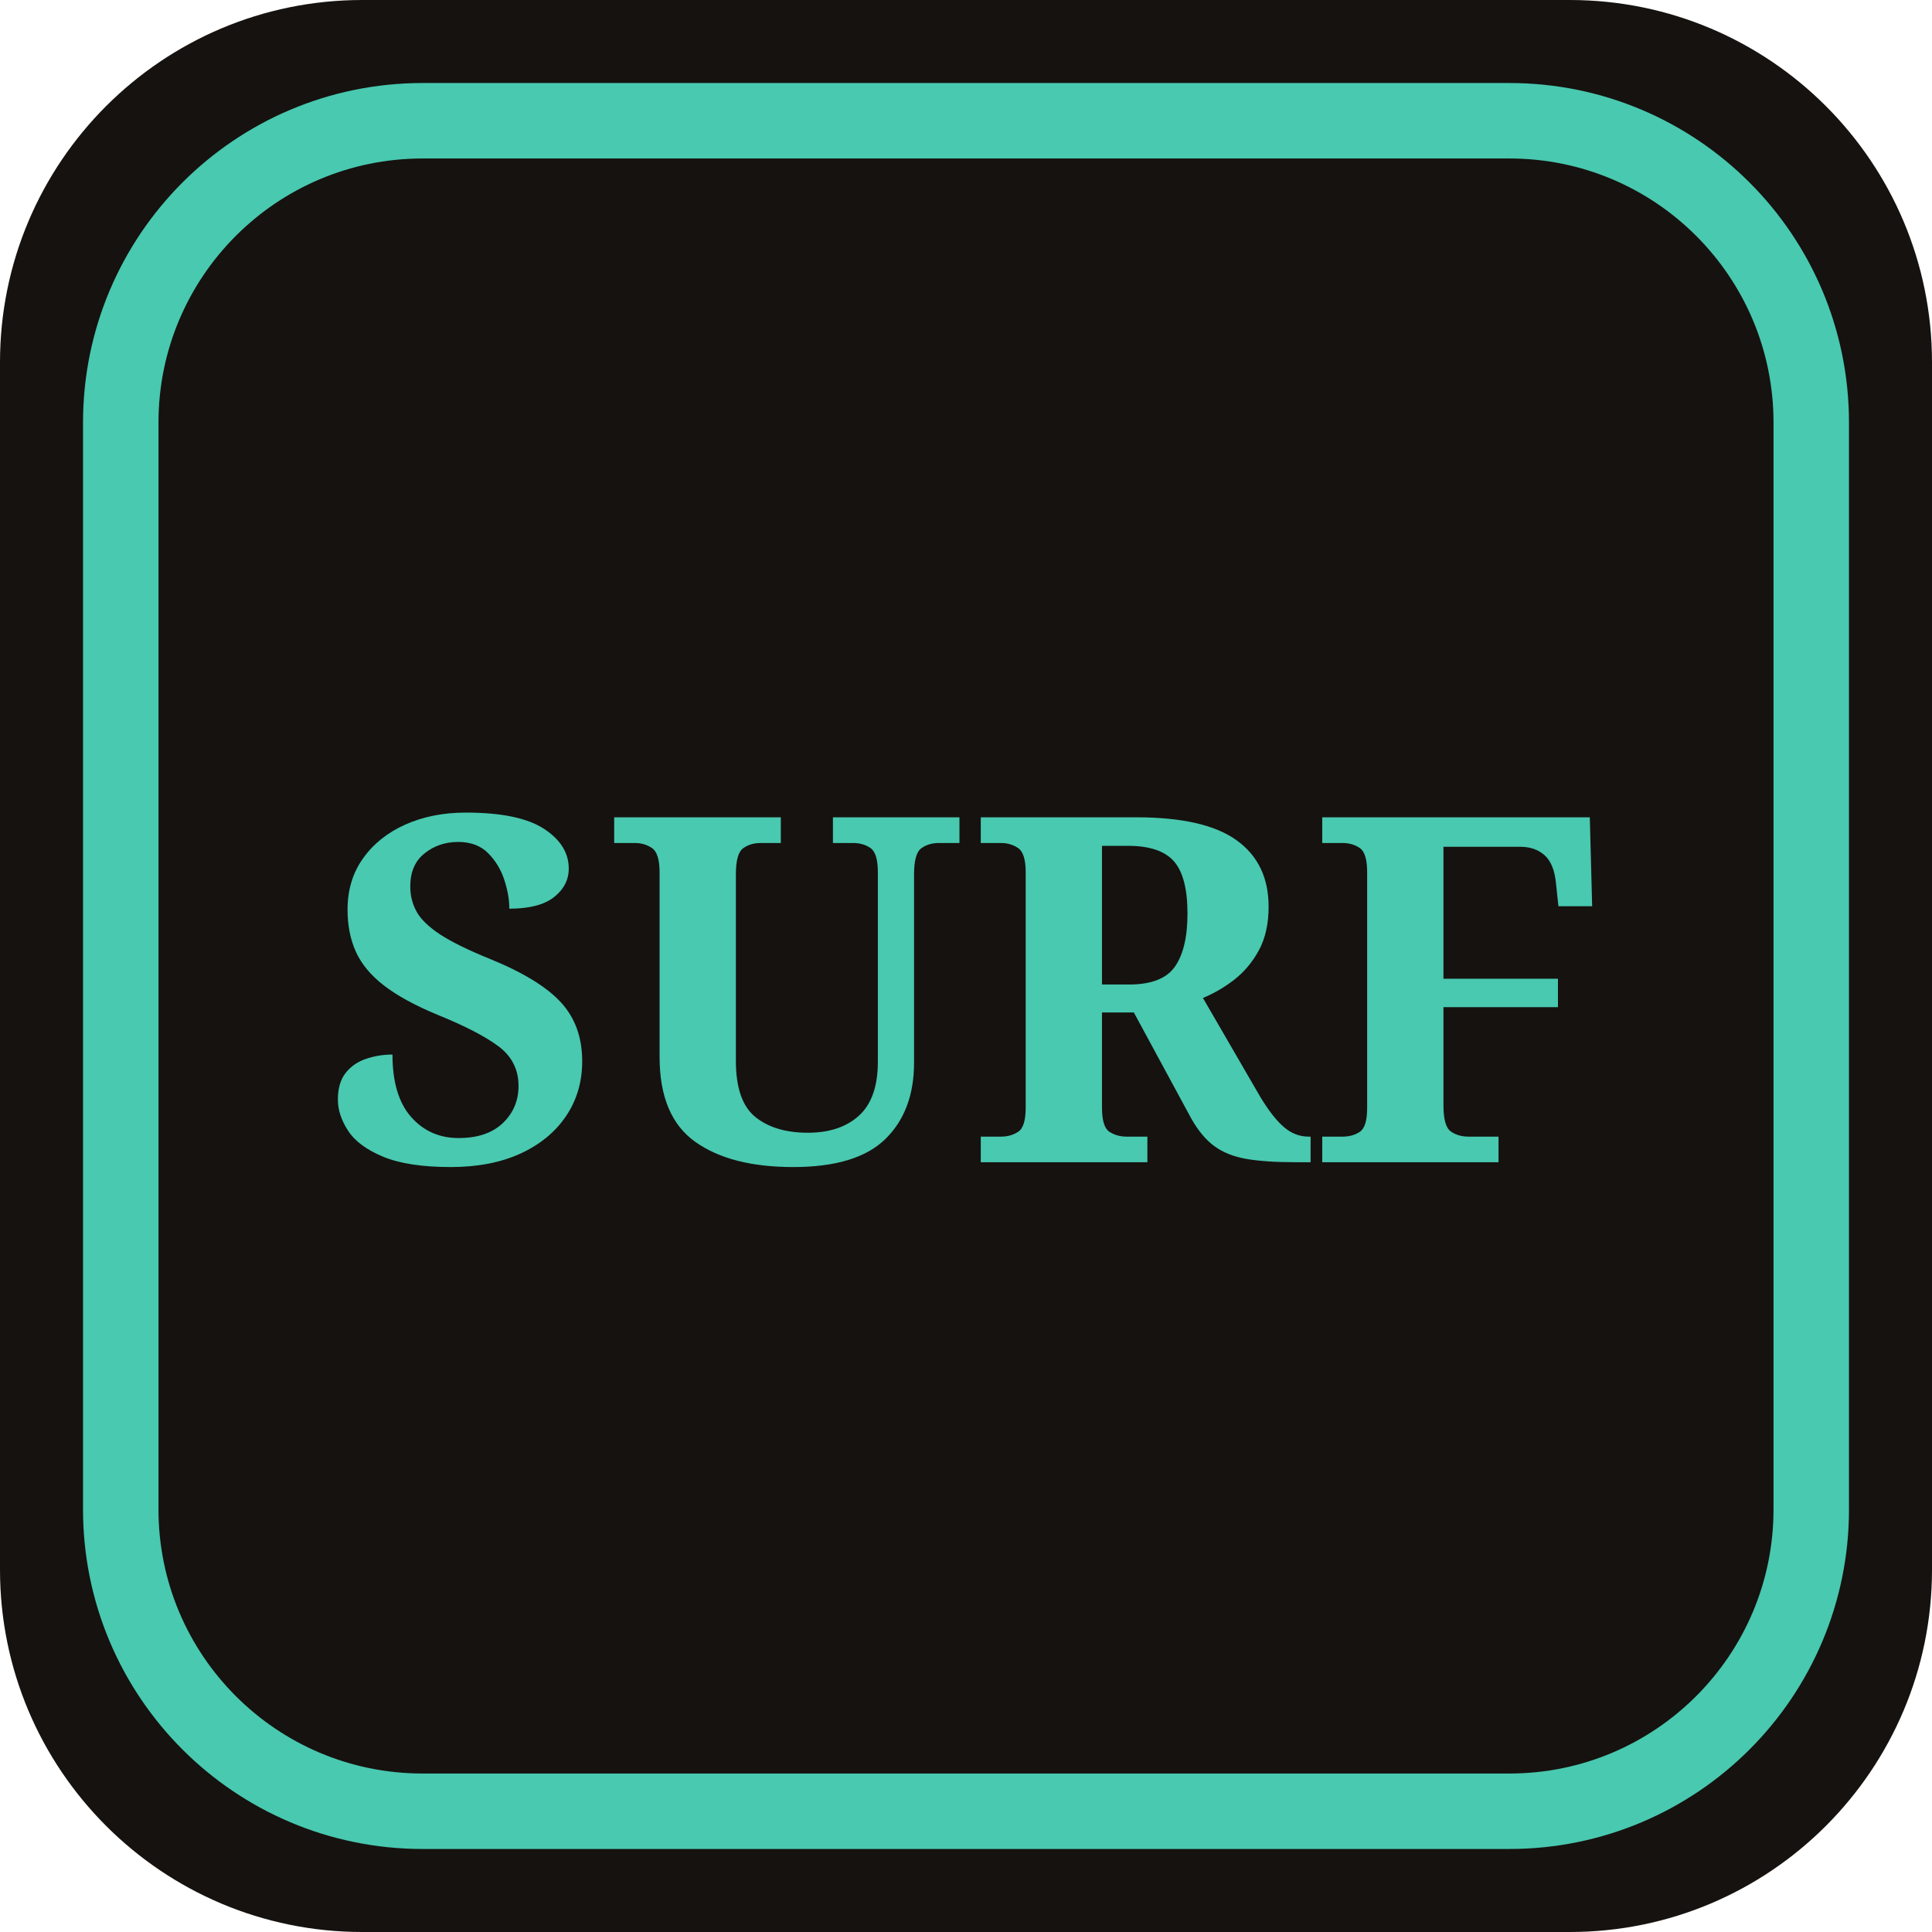
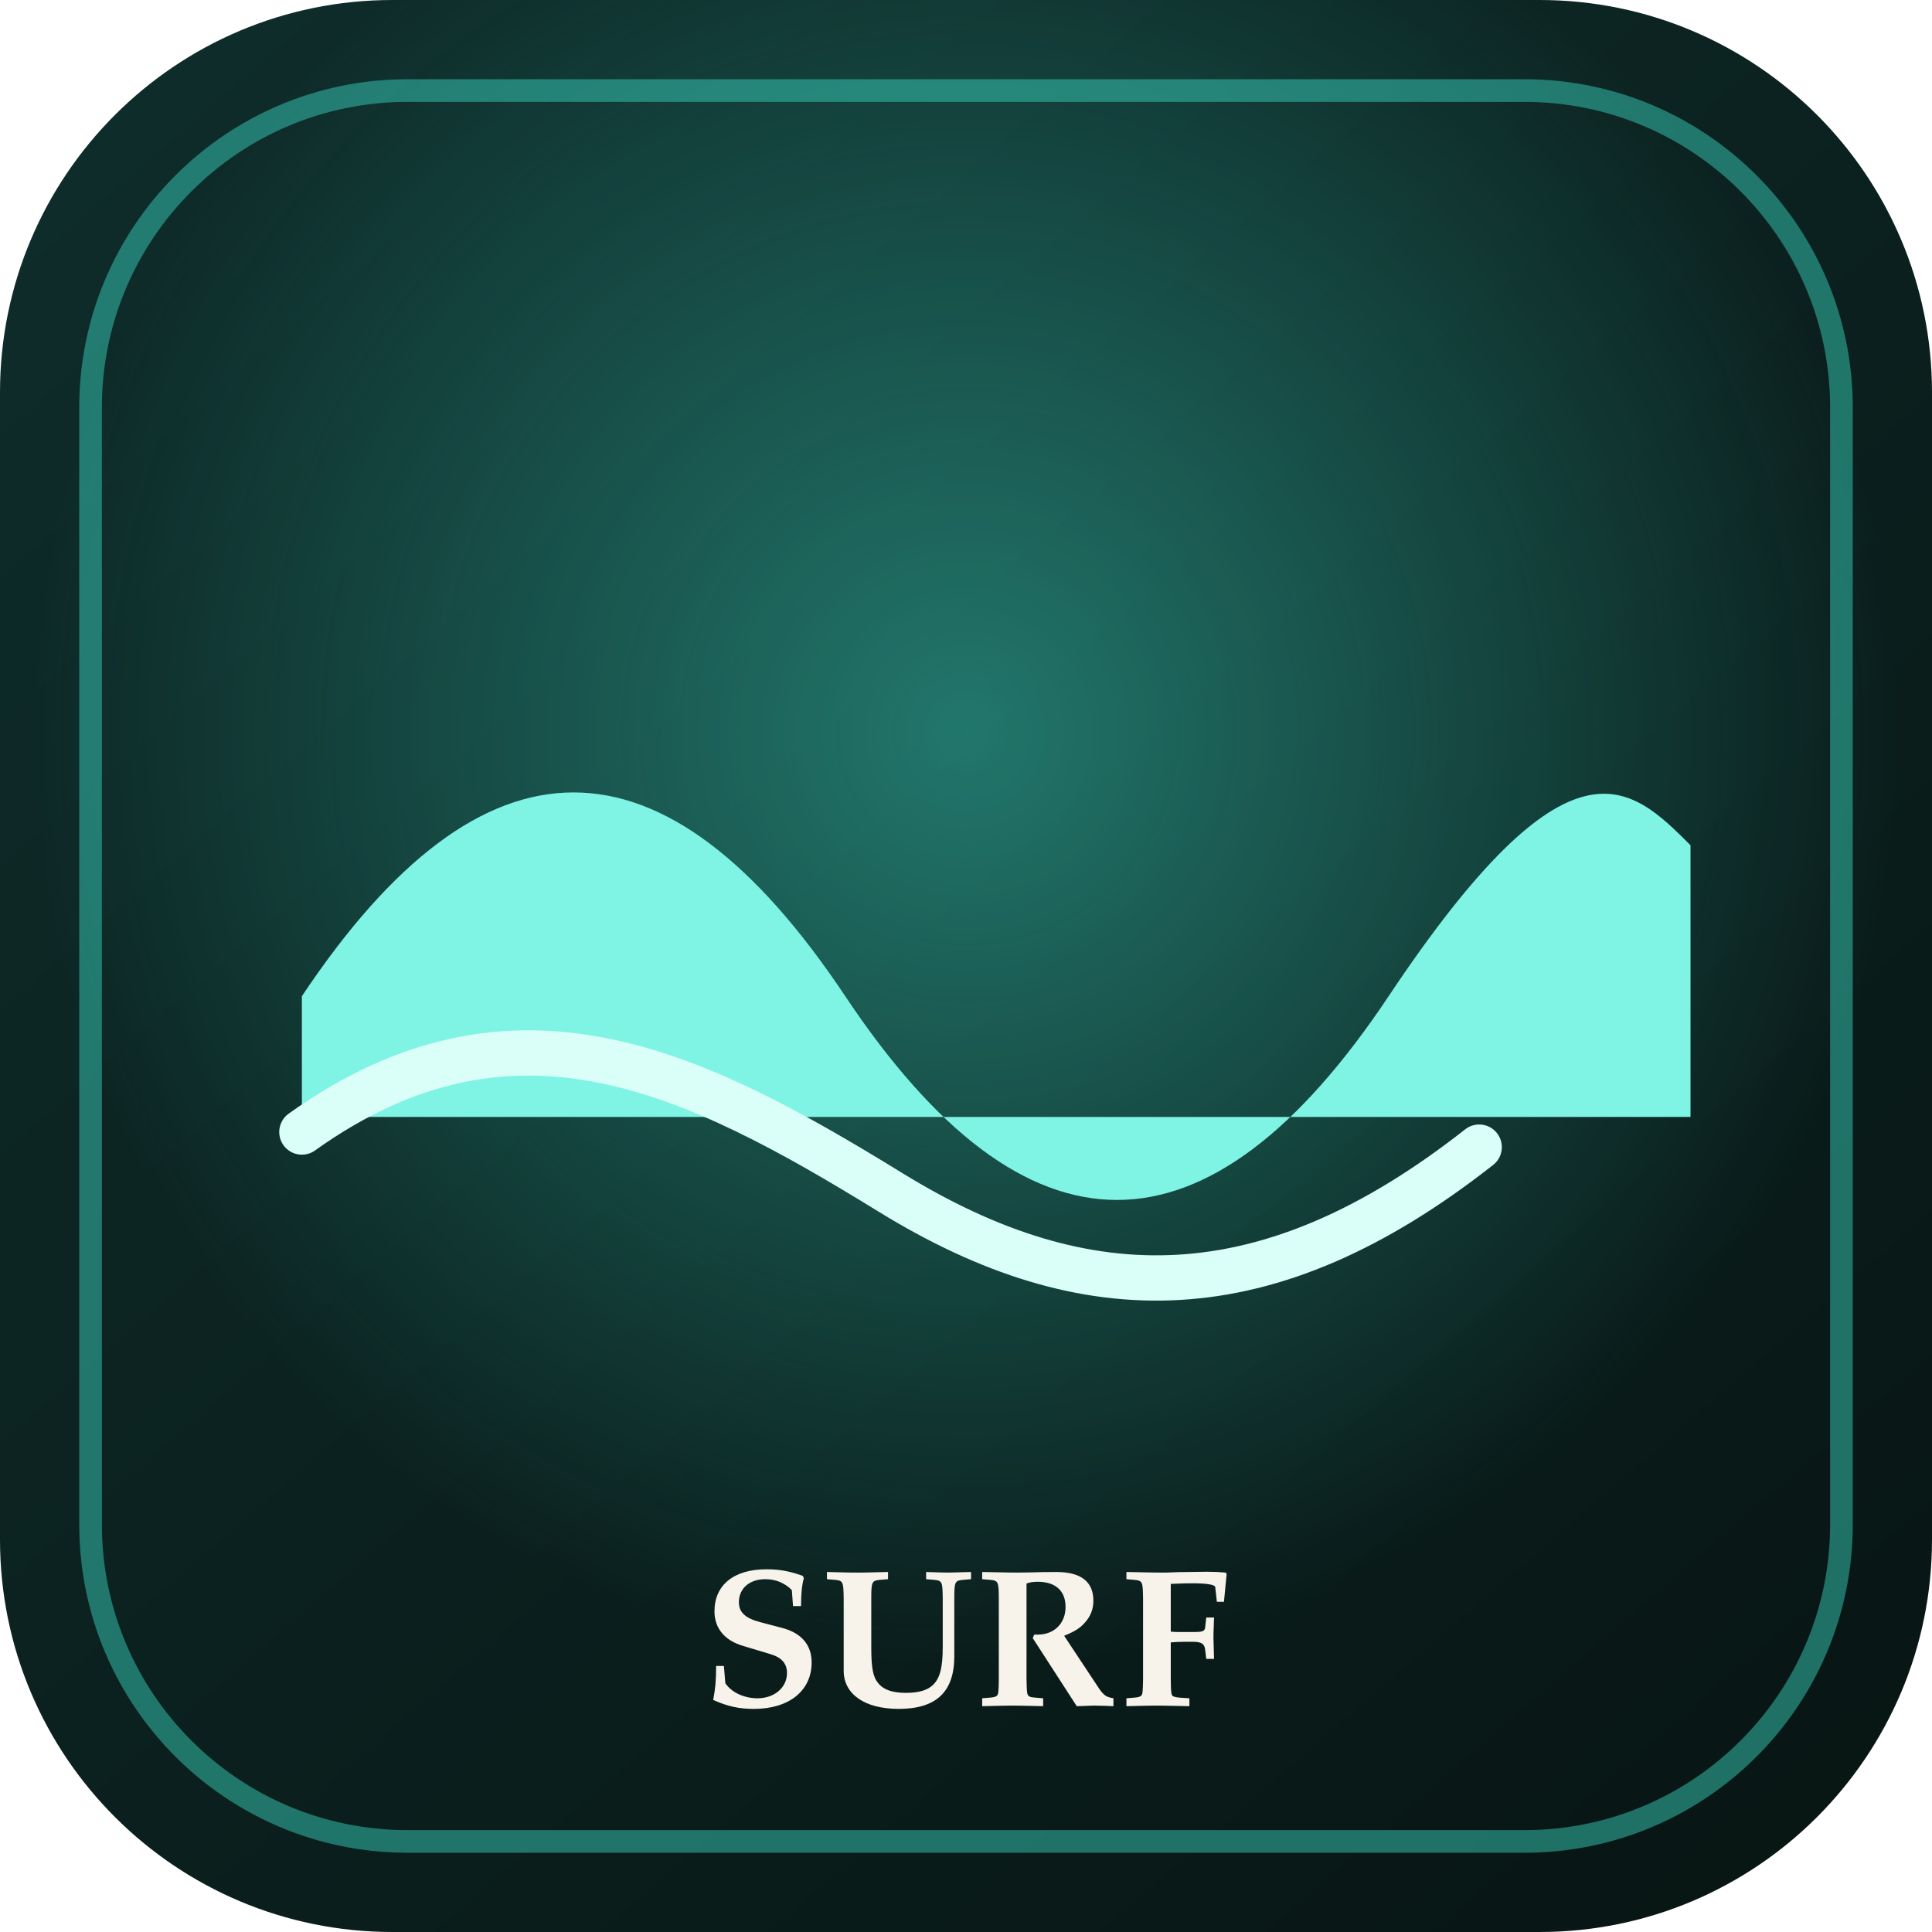
<svg xmlns="http://www.w3.org/2000/svg" viewBox="0 0 256 256">
-   <rect width="256" height="256" rx="48" fill="#16120f" />
-   <rect x="16" y="16" width="224" height="224" rx="40" fill="none" stroke="#48c9b0" stroke-width="10" />
-   <text x="128" y="154" text-anchor="middle" font-family="Georgia, serif" font-size="64" font-weight="700" fill="#48c9b0">SURF</text>
+   <defs>
+     <linearGradient id="bg" x1="24" y1="8" x2="232" y2="248" gradientUnits="userSpaceOnUse">
+       <stop stop-color="#0e2c2a" />
+       <stop offset="1" stop-color="#081614" />
+     </linearGradient>
+     <radialGradient id="glow" cx="50%" cy="38%" r="48%">
+       <stop stop-color="#3ddec8" stop-opacity="0.45" />
+       <stop offset="1" stop-color="#3ddec8" stop-opacity="0" />
+     </radialGradient>
+   </defs>
+   <rect width="256" height="256" rx="52" fill="url(#bg)" />
+   <rect width="256" height="256" rx="52" fill="url(#glow)" />
+   <rect x="12" y="12" width="232" height="232" rx="42" fill="none" stroke="#3ddec8" stroke-opacity="0.45" stroke-width="3" />
+   <path d="M40 132c24-36 48-36 72 0s48 36 72 0 32-28 40-20v36H40z" fill="#7ff3e4" />
+   <path d="M40 150c28-20 52-8 78 8s50 16 78-6" fill="none" stroke="#d9fff8" stroke-width="6" stroke-linecap="round" />
+   <text x="128" y="226" text-anchor="middle" font-family="Georgia, Palatino, serif" font-size="26" font-weight="700" fill="#f7f2ea">SURF</text>
</svg>
